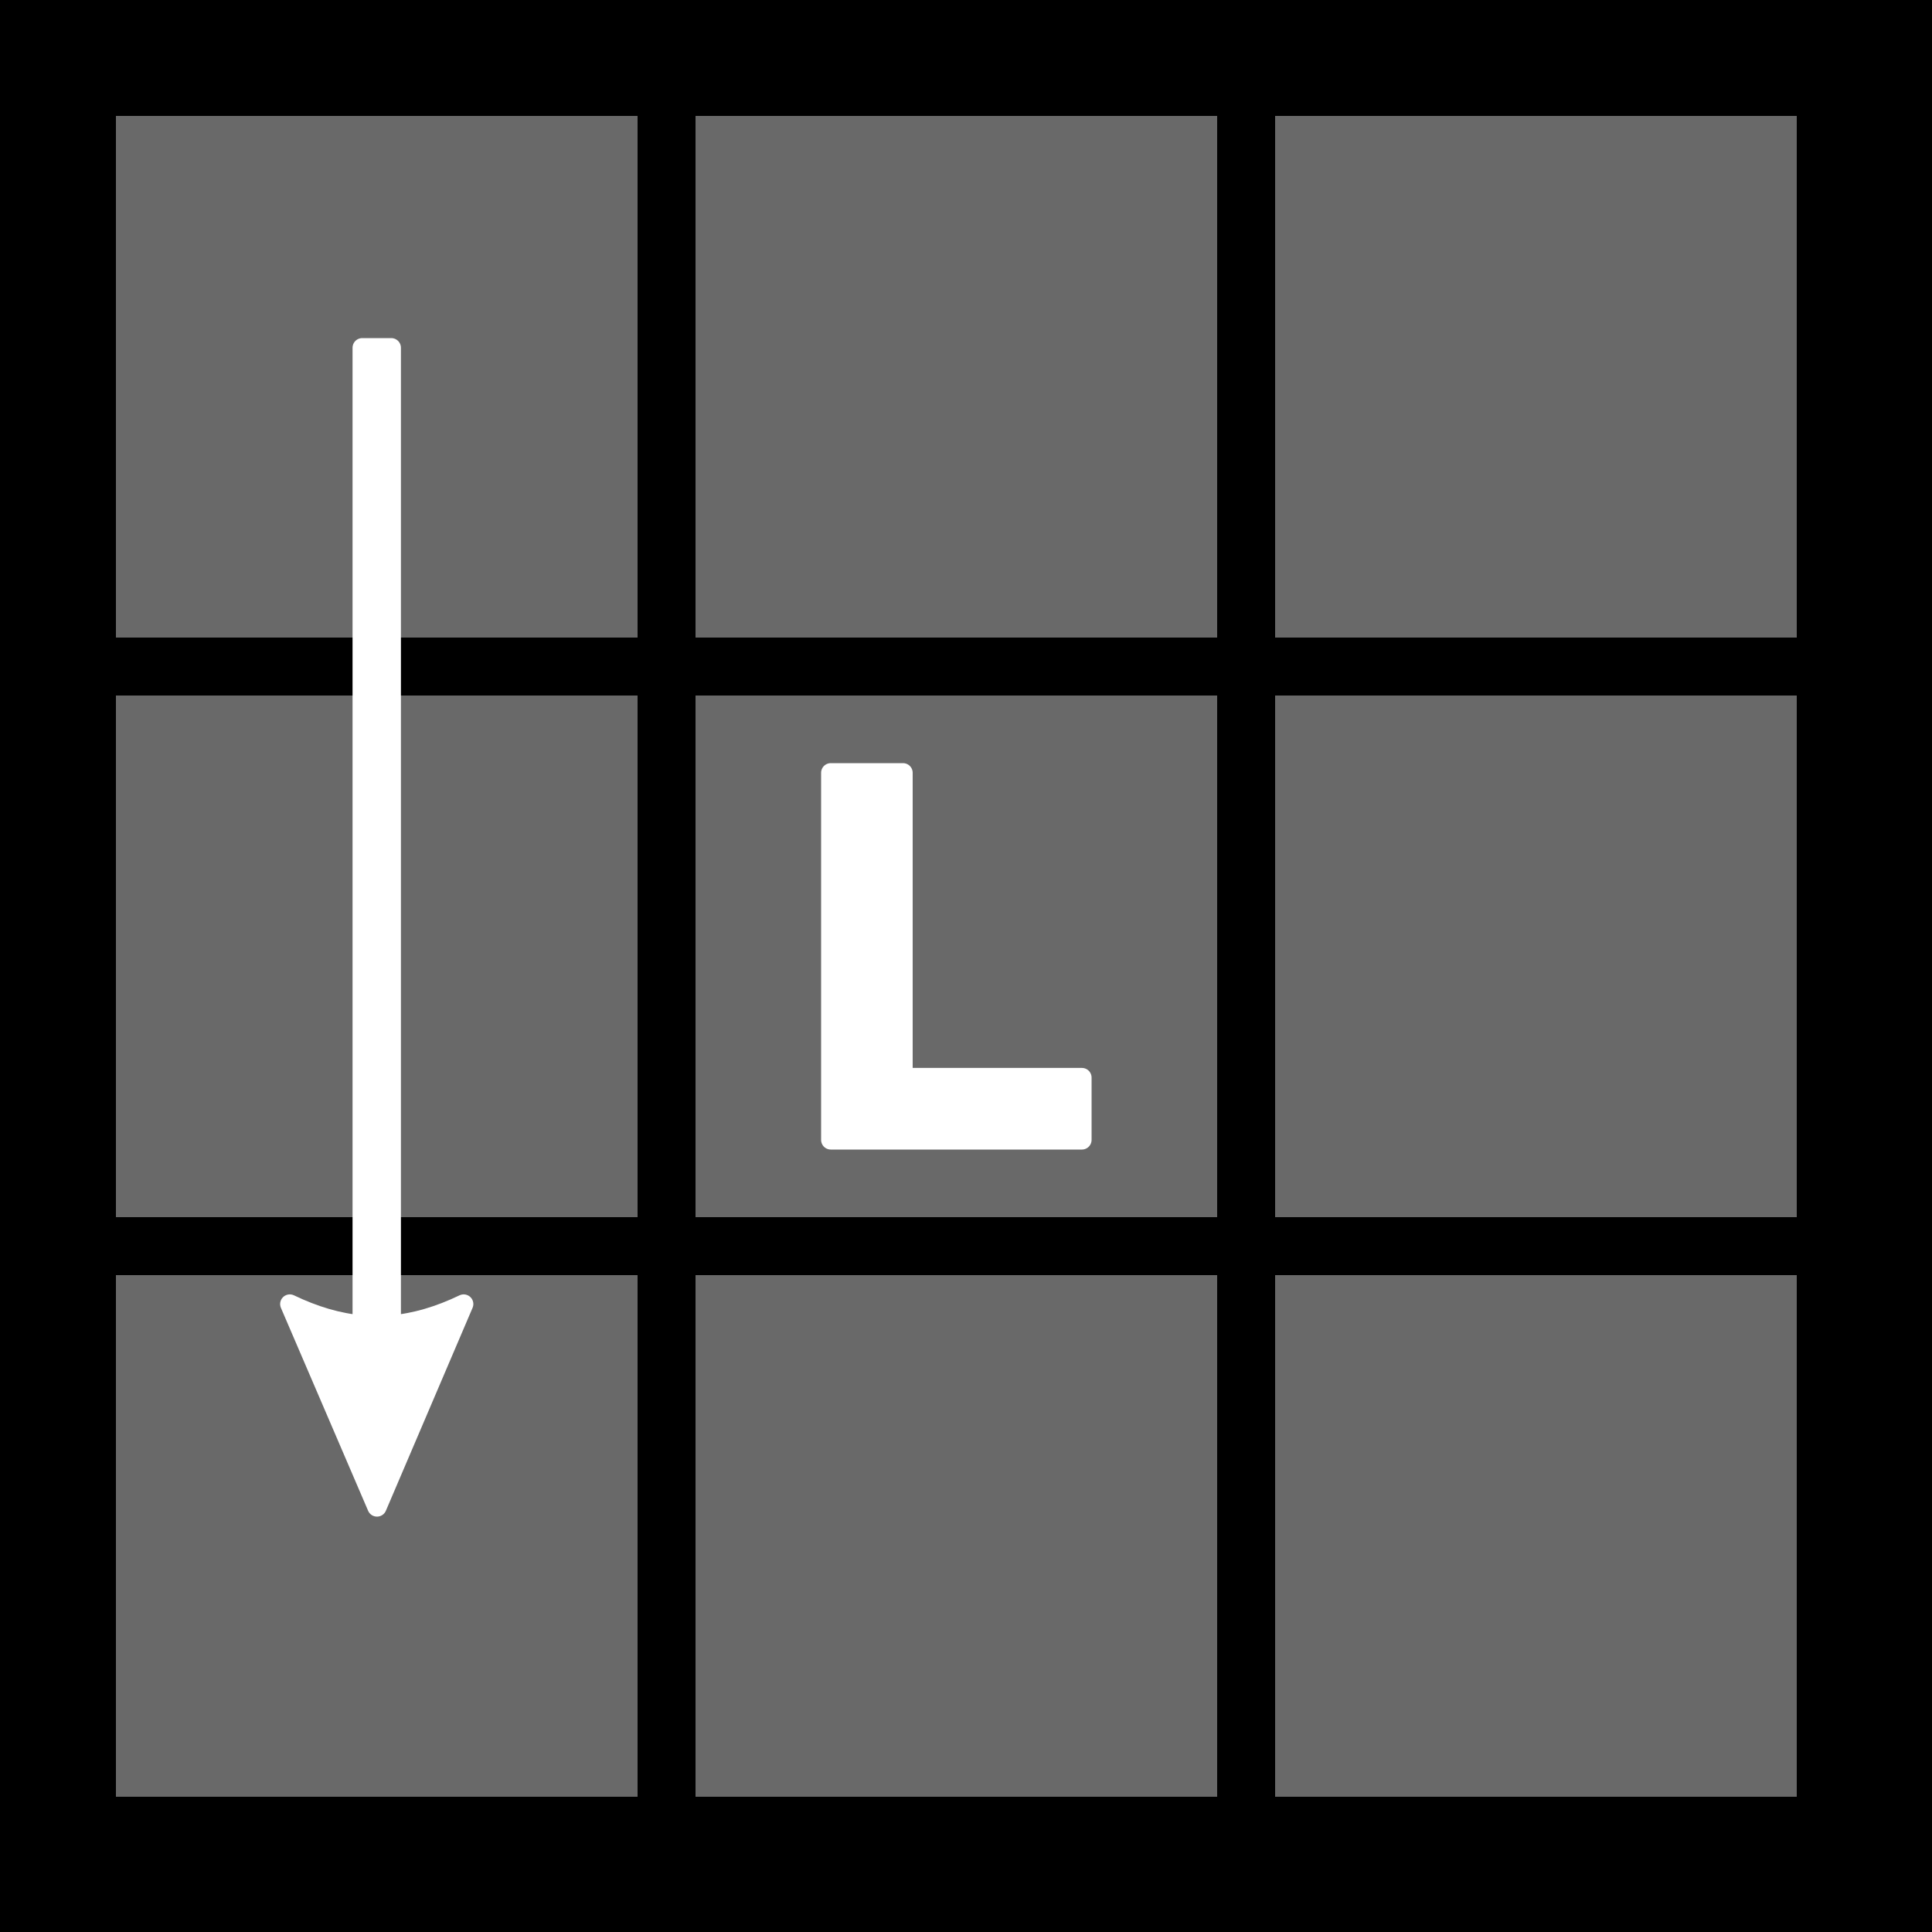
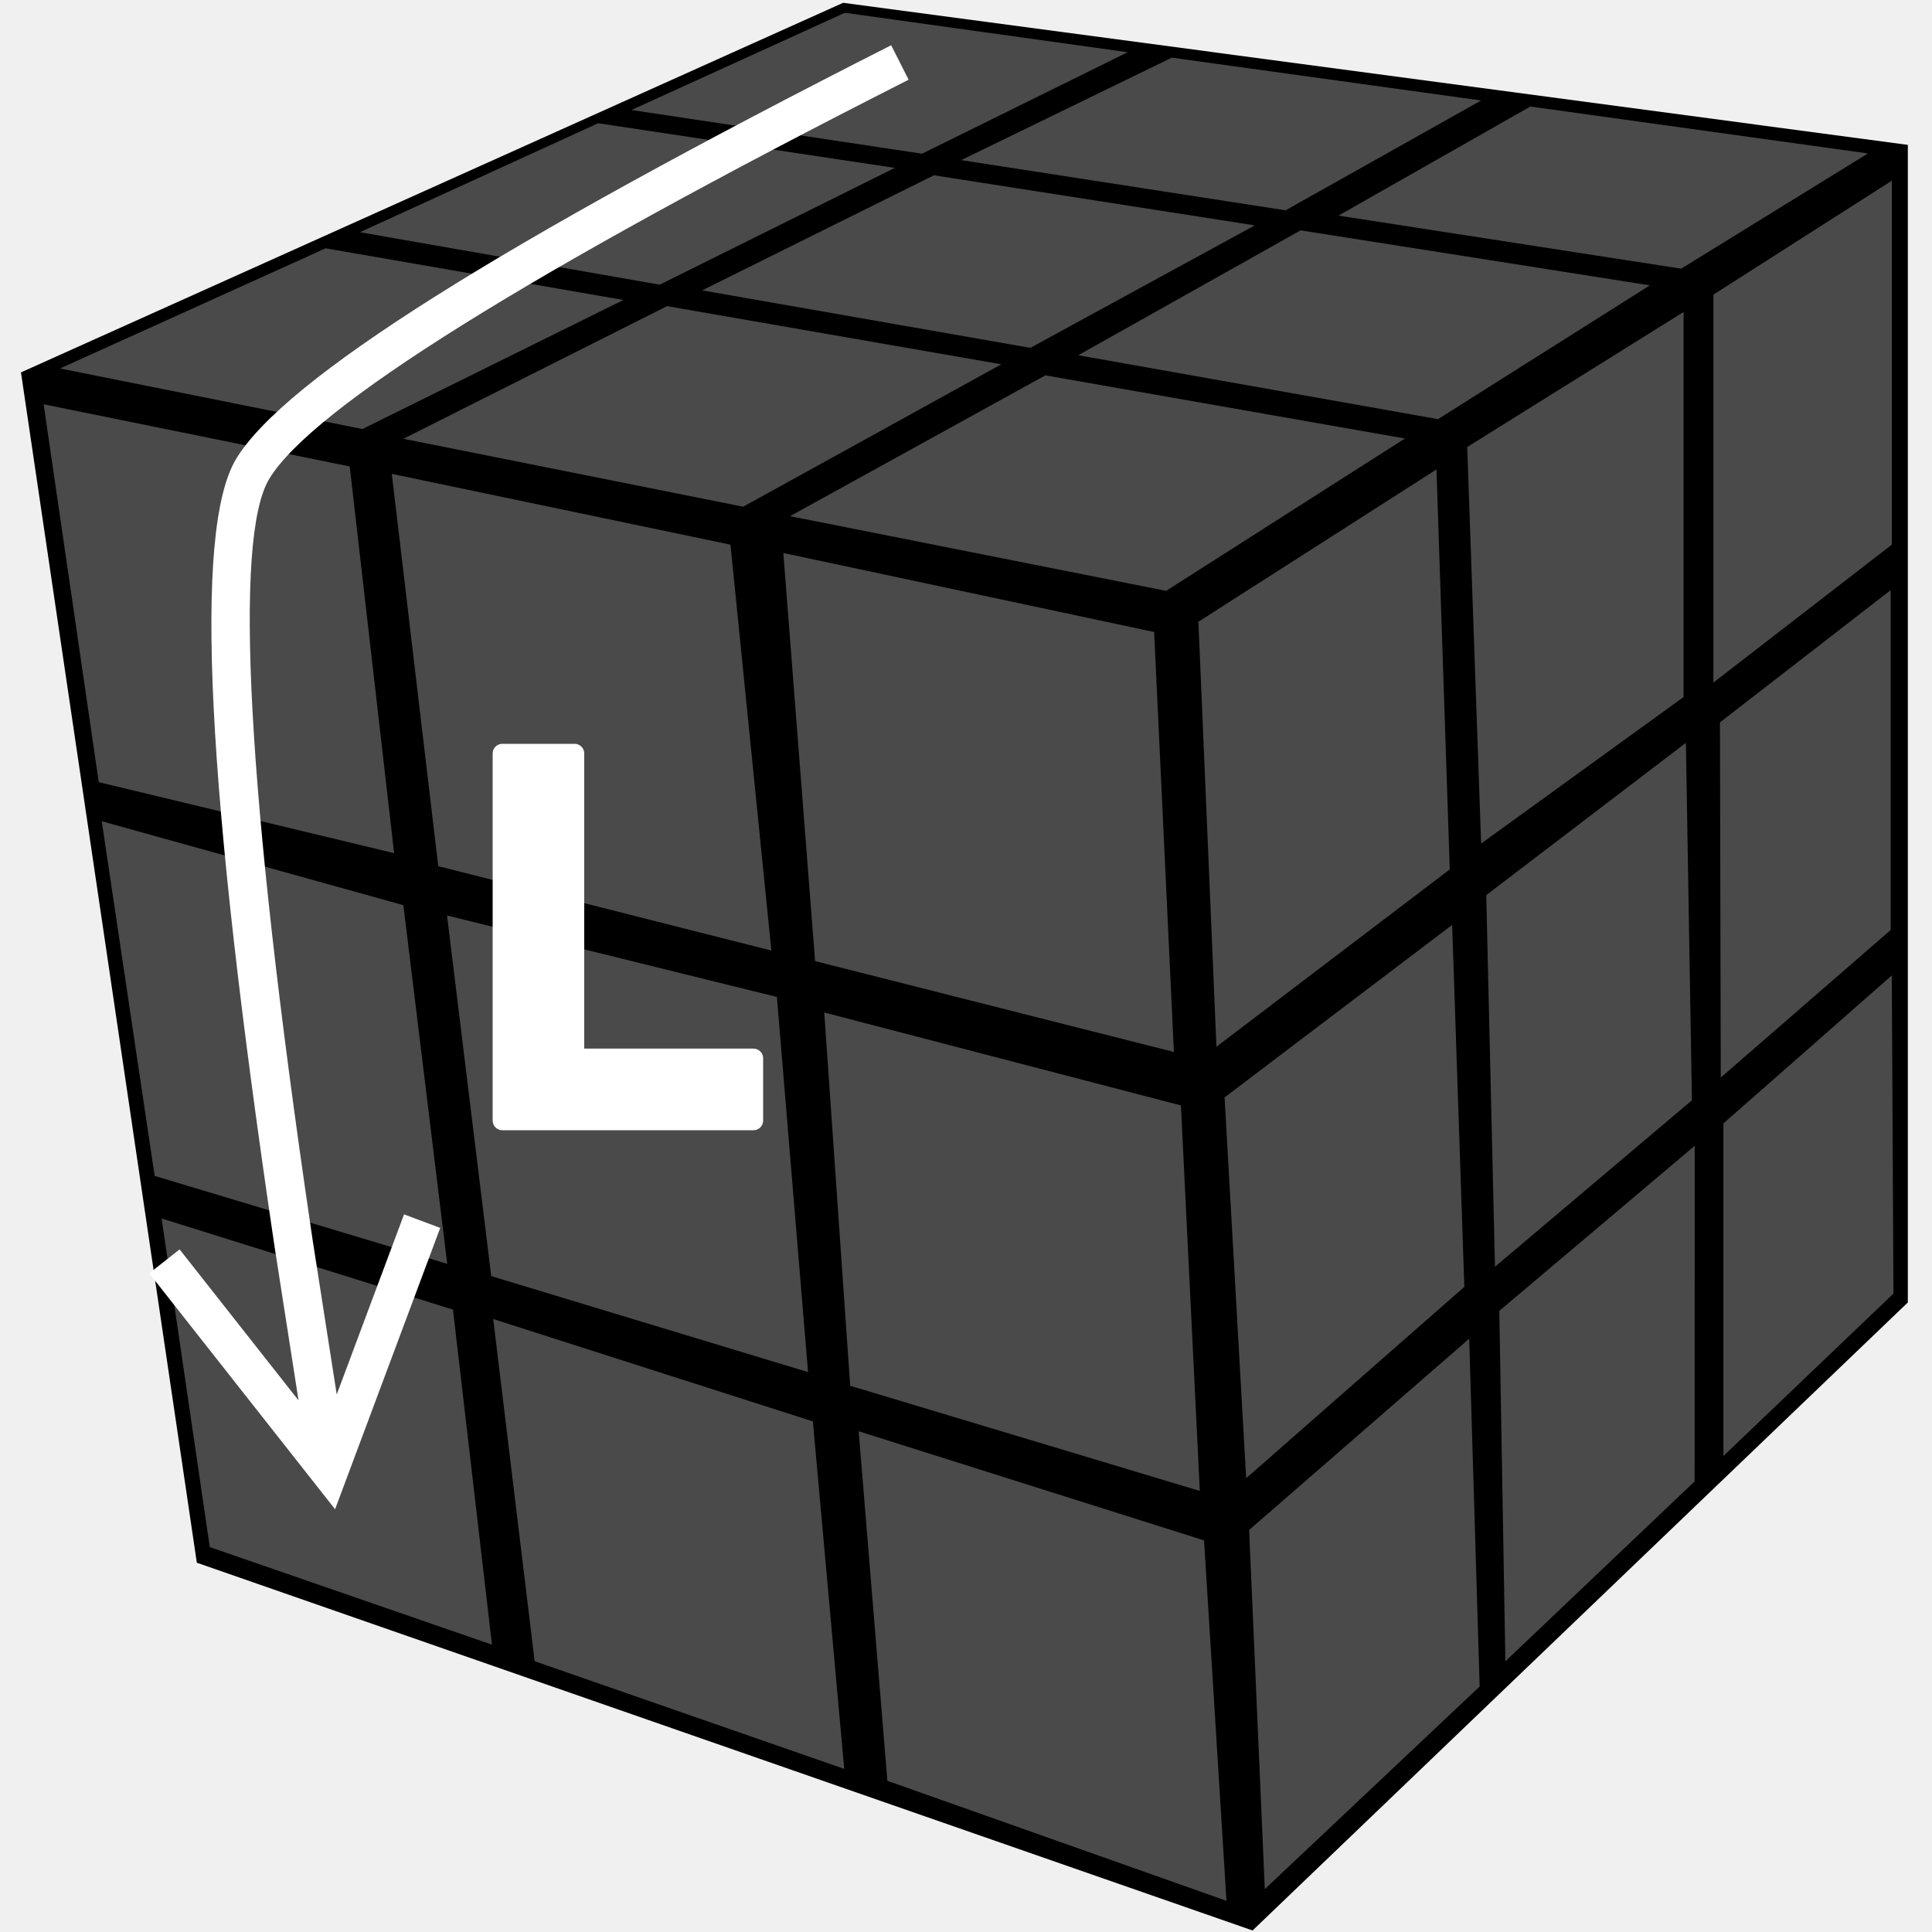
<svg xmlns="http://www.w3.org/2000/svg" width="100px" height="100px" viewBox="0 0 100 100" version="1.1">
  <g id="rozov_2_l" stroke="none" stroke-width="1" fill="none" fill-rule="evenodd">
-     <polygon id="background" fill="#000000" points="100 0 0 0 0 100 100 100" />
-     <g id="front" transform="translate(6, 6)" fill="#696969">
-       <polygon id="9" points="87 60 60 60 60 87 87 87" />
-       <polygon id="8" points="57 60 30 60 30 87 57 87" />
-       <polygon id="7" points="27 60 0 60 0 87 27 87" />
-       <polygon id="6" points="87 30 60 30 60 57 87 57" />
-       <polygon id="5" points="57 30 30 30 30 57 57 57" />
-       <polygon id="4" points="27 30 0 30 0 57 27 57" />
-       <polygon id="3" points="87 0 60 0 60 27 87 27" />
-       <polygon id="2" points="57 0 30 0 30 27 57 27" />
-       <polygon id="1" points="27 0 0 0 0 27 27 27" />
+     <g id="r_cube" transform="translate(1, 0)">
+       <polygon id="background" fill="#000000" points="0.085 19.275 9.188 80.886 63.833 99.921 97.749 67.415 97.749 7.498 42.641 0.145" />
+       <g id="right" transform="translate(60.9837, 9.308511)" fill="#4A4A4A">
+         <polygon id="Rectangle" points="0.046 22.872 12.368 14.99 13.056 35.692 0.979 44.87" />
+         <polygon id="Rectangle" points="13.959 13.83 25.158 6.84 25.158 26.771 14.679 34.354" />
+         <polygon id="Rectangle" points="26.702 5.942 35.938 0.043 35.938 18.883 26.702 26.021" />
+         <polygon id="Rectangle" points="1.401 47.493 13.179 38.564 13.81 57.299 2.517 67.205" />
+         <polygon id="Rectangle" points="14.944 37.023 25.278 29.14 25.59 47.643 15.395 56.26" />
+         <polygon id="Rectangle" points="27.041 28.082 35.875 21.238 35.875 38.83 27.083 46.465" />
+         <polygon id="Rectangle" points="2.671 69.883 14.062 59.982 14.603 77.984 3.482 88.473" />
+         <polygon id="Rectangle" points="15.62 58.542 25.733 50 25.73 67.369 15.934 76.681" />
+         <polygon id="Rectangle" points="27.22 48.838 35.935 41.18 36.021 57.648 27.22 66.054" />
+       </g>
+       <g id="front" transform="translate(1.065217, 20.74468)" fill="#4A4A4A">
+         <polygon id="Rectangle" points="38.48 7.878 57.673 11.968 58.696 33.706 40.123 29.001" />
+         <polygon id="Rectangle" points="18.214 3.783 35.743 7.447 37.861 28.456 20.619 24.088" />
+         <polygon id="Rectangle" points="0.193 0.181 16.036 3.399 18.335 23.414 3.047 19.74" />
+         <polygon id="Rectangle" points="40.598 31.662 59.059 36.472 60.037 56.426 41.941 50.983" />
+         <polygon id="Rectangle" points="21.073 26.641 38.147 30.857 39.759 50.275 23.36 45.306" />
+         <polygon id="Rectangle" points="3.201 21.762 18.813 26.107 21.083 44.671 5.94 40.12" />
+         <polygon id="Rectangle" points="42.38 53.337 60.256 58.986 61.417 77.642 43.865 71.43" />
+         <polygon id="Rectangle" points="23.463 47.528 40.009 52.827 41.632 70.813 25.608 65.239" />
+         <polygon id="Rectangle" points="6.299 42.323 21.38 47.042 23.399 64.383 8.793 59.332" />
+       </g>
+       <g id="up" transform="translate(1.86413, 0.531915)" fill="#4A4A4A">
+         <polygon id="Rectangle" points="51.244 18.896 69.855 22.165 57.496 30.05 38.027 26.185" />
+         <polygon id="Rectangle" points="64.455 11.391 82.532 14.238 71.568 21.163 52.946 17.855" />
+         <polygon id="Rectangle" points="76.346 4.982 93.822 7.41 84.153 13.374 66.417 10.628" />
+         <polygon id="Rectangle" points="57.789 2.452 73.797 4.669 63.677 10.354 46.888 7.755" />
+         <polygon id="Rectangle" points="45.475 8.541 62.083 11.134 50.467 17.473 33.478 14.497" />
+         <polygon id="Rectangle" points="31.662 15.314 48.964 18.324 35.603 25.695 18.016 22.178" />
+         <polygon id="Rectangle" points="13.99 12.32 29.404 14.995 15.891 21.675 0.245 18.54" />
+         <polygon id="Rectangle" points="28.095 5.847 43.452 8.158 31.281 14.203 15.764 11.487" />
+         <polygon id="Rectangle" points="40.866 0.129 55.505 2.171 44.86 7.423 29.82 5.162" />
+       </g>
    </g>
-     <path d="M19.513,18 L24,28.503 C22.733,27.894 21.493,27.524 20.252,27.418 L20.252,78 L18.748,78 L18.748,27.418 C17.507,27.524 16.267,27.894 15,28.503 L19.513,18 L19.513,18 Z" id="Path-Copy" stroke="#FFFFFF" fill="#FFFFFF" stroke-linecap="round" stroke-linejoin="round" transform="translate(19.5, 48) scale(1, -1) translate(-19.5, -48) " />
-     <polygon id="Path" stroke="#FFFFFF" fill="#FFFFFF" stroke-linecap="round" stroke-linejoin="round" points="43 59 43 40 46.74 40 46.74 55.776 56 55.776 56 59" />
+     <polygon id="Path" stroke="#FFFFFF" fill="#FFFFFF" stroke-linecap="round" stroke-linejoin="round" points="26 58 26 39 29.74 39 29.74 54.776 39 54.776 39 58" />
+     <path id="Path-2" d="M46.126,2.342 L47.03,4.126 C27.277,14.142 16.149,21.128 13.937,24.783 C12.09,27.834 12.762,40.957 16.081,63.498 L16.182,64.184 L17.429,72.178 L20.913,62.856 L22.786,63.556 L17.966,76.453 L17.344,78.118 L16.244,76.722 L7.725,65.906 L9.296,64.668 L15.452,72.484 L14.205,64.485 C10.692,40.804 9.988,27.446 12.226,23.747 C14.726,19.616 25.93,12.582 46.126,2.342 Z" fill="#FFFFFF" fill-rule="nonzero" />
  </g>
</svg>
